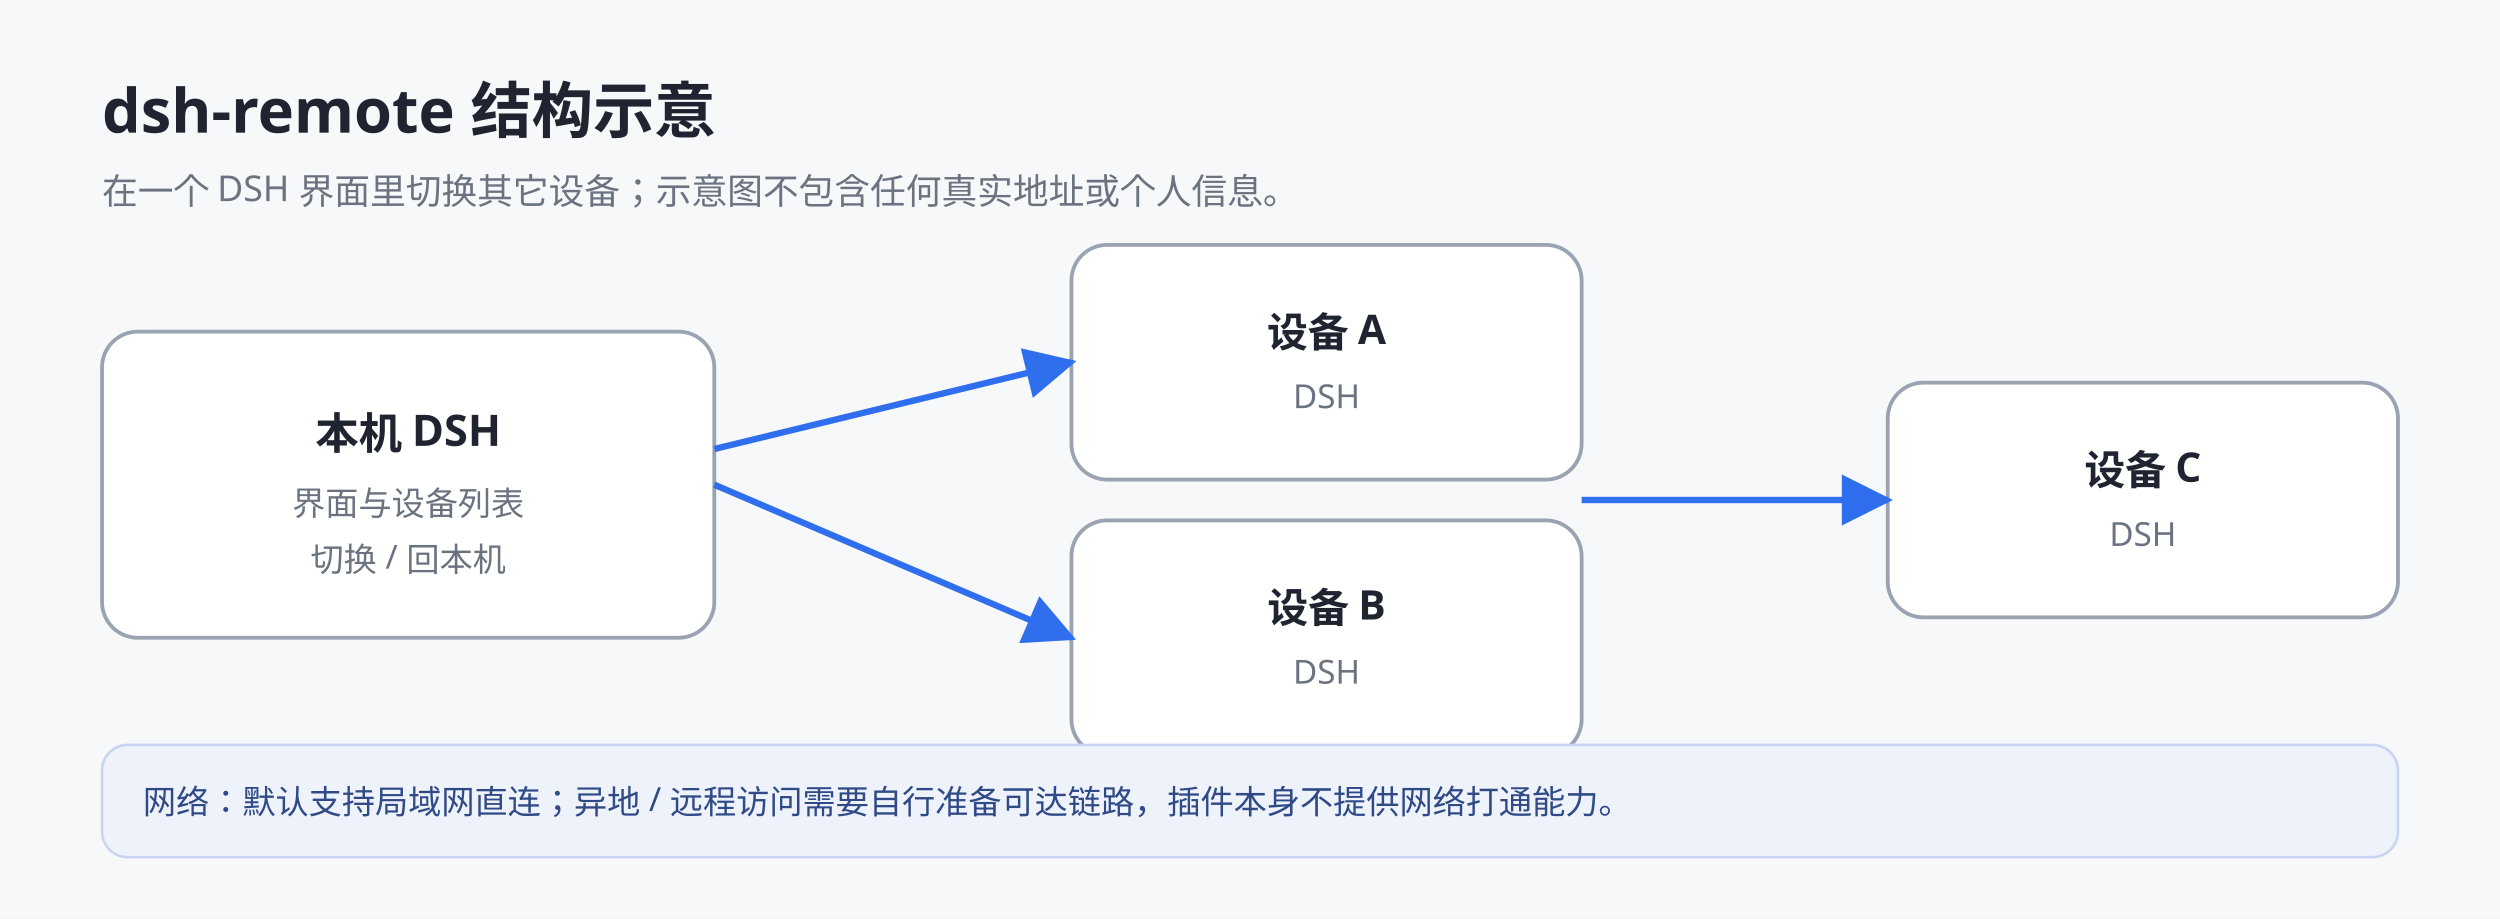
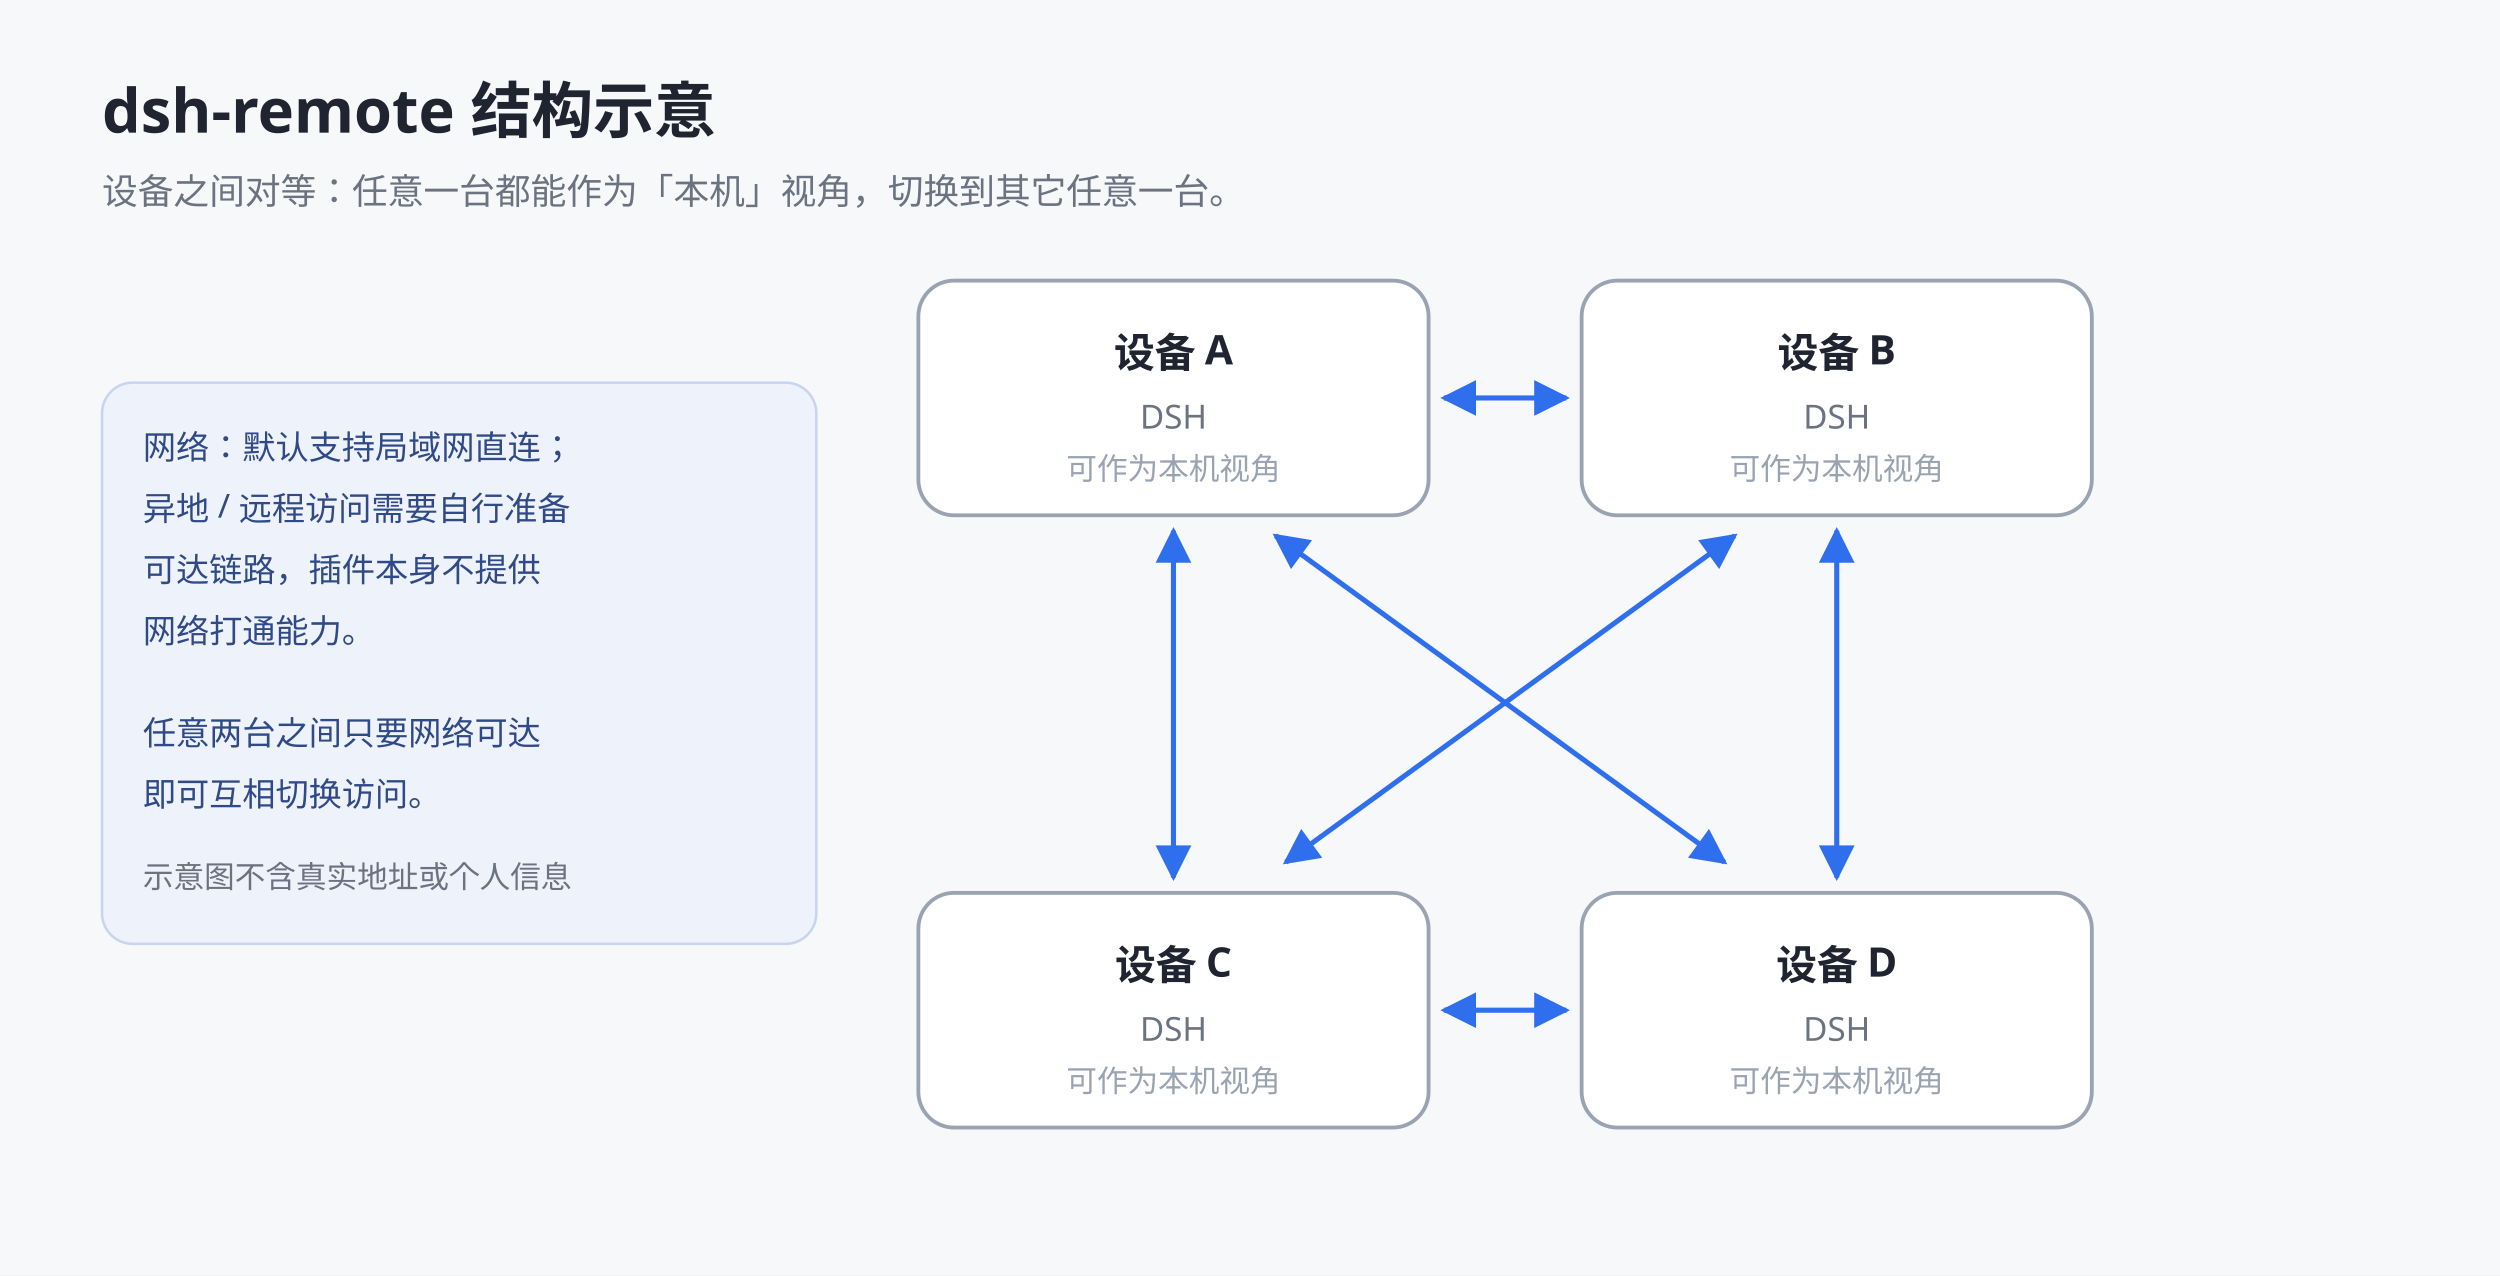
- <svg xmlns="http://www.w3.org/2000/svg" width="980" height="360" viewBox="0 0 980 360" role="img" aria-label="dsh-remote 结构示意：本机 DSH 界面通过设备列表切换到设备 A、设备 B、设备 C">
+ <svg xmlns="http://www.w3.org/2000/svg" width="980" height="500" viewBox="0 0 980 500" role="img" aria-label="dsh-remote 结构示意：设备 A/B/C/D 四台对等，任意两台可互访；任意一台都可作为本机视角">
  <defs>
-     <marker id="arrow" viewBox="0 0 10 10" refX="9" refY="5" markerWidth="8" markerHeight="8" orient="auto-start-reverse">
+     <marker id="arrow" viewBox="0 0 10 10" refX="9" refY="5" markerWidth="7" markerHeight="7" orient="auto-start-reverse">
      <path d="M 0 0 L 10 5 L 0 10 z" fill="#2f6fed" />
    </marker>
  </defs>
-   <rect width="980" height="360" fill="#f7f8fa" />
+   <rect width="980" height="500" fill="#f7f8fa" />
  <text x="40" y="52" font-family="Segoe UI, Microsoft YaHei, sans-serif" font-size="24" font-weight="700" fill="#1f2430">dsh-remote 结构示意</text>
-   <text x="40" y="80" font-family="Segoe UI, Microsoft YaHei, sans-serif" font-size="14" fill="#6b7280">在一个 DSH 界面里切换其它设备；示意图不包含任何真实地址或个人信息。</text>
-   <rect x="40" y="130" width="240" height="120" rx="14" fill="#ffffff" stroke="#9aa3b2" stroke-width="1.5" />
-   <text x="160" y="176" text-anchor="middle" font-family="Segoe UI, Microsoft YaHei, sans-serif" font-size="17" font-weight="600" fill="#1f2430">本机 DSH</text>
-   <text x="160" y="202" text-anchor="middle" font-family="Segoe UI, Microsoft YaHei, sans-serif" font-size="13" fill="#6b7280">界面与设备列表</text>
-   <text x="160" y="224" text-anchor="middle" font-family="Segoe UI, Microsoft YaHei, sans-serif" font-size="13" fill="#6b7280">切换 / 回本机</text>
-   <rect x="420" y="96" width="200" height="92" rx="14" fill="#ffffff" stroke="#9aa3b2" stroke-width="1.5" />
-   <text x="520" y="136" text-anchor="middle" font-family="Segoe UI, Microsoft YaHei, sans-serif" font-size="16" font-weight="600" fill="#1f2430">设备 A</text>
-   <text x="520" y="160" text-anchor="middle" font-family="Segoe UI, Microsoft YaHei, sans-serif" font-size="13" fill="#6b7280">DSH</text>
-   <rect x="420" y="204" width="200" height="92" rx="14" fill="#ffffff" stroke="#9aa3b2" stroke-width="1.5" />
-   <text x="520" y="244" text-anchor="middle" font-family="Segoe UI, Microsoft YaHei, sans-serif" font-size="16" font-weight="600" fill="#1f2430">设备 B</text>
-   <text x="520" y="268" text-anchor="middle" font-family="Segoe UI, Microsoft YaHei, sans-serif" font-size="13" fill="#6b7280">DSH</text>
-   <rect x="740" y="150" width="200" height="92" rx="14" fill="#ffffff" stroke="#9aa3b2" stroke-width="1.5" />
-   <text x="840" y="190" text-anchor="middle" font-family="Segoe UI, Microsoft YaHei, sans-serif" font-size="16" font-weight="600" fill="#1f2430">设备 C</text>
-   <text x="840" y="214" text-anchor="middle" font-family="Segoe UI, Microsoft YaHei, sans-serif" font-size="13" fill="#6b7280">DSH</text>
-   <line x1="280" y1="176" x2="420" y2="142" stroke="#2f6fed" stroke-width="2.5" marker-end="url(#arrow)" />
-   <line x1="280" y1="190" x2="420" y2="250" stroke="#2f6fed" stroke-width="2.5" marker-end="url(#arrow)" />
-   <line x1="620" y1="196" x2="740" y2="196" stroke="#2f6fed" stroke-width="2.5" marker-end="url(#arrow)" />
-   <rect x="40" y="292" width="900" height="44" rx="10" fill="#eef2fb" stroke="#c8d4f0" stroke-width="1" />
-   <text x="56" y="319" font-family="Segoe UI, Microsoft YaHei, sans-serif" font-size="13" fill="#2f4a86">网络：默认支持局域网直连；异地 / 远程访问需要自行准备可达链路，插件本身不提供网络打通能力。</text>
+   <text x="40" y="80" font-family="Segoe UI, Microsoft YaHei, sans-serif" font-size="14" fill="#6b7280">设备之间对等：任意一台都能作为「本机」视角，切换到其它任意一台。</text>
+   <g stroke="#2f6fed" stroke-width="2" fill="none">
+     <line x1="566" y1="156" x2="614" y2="156" marker-start="url(#arrow)" marker-end="url(#arrow)" />
+     <line x1="566" y1="396" x2="614" y2="396" marker-start="url(#arrow)" marker-end="url(#arrow)" />
+     <line x1="460" y1="208" x2="460" y2="344" marker-start="url(#arrow)" marker-end="url(#arrow)" />
+     <line x1="720" y1="208" x2="720" y2="344" marker-start="url(#arrow)" marker-end="url(#arrow)" />
+     <line x1="500" y1="210" x2="676" y2="338" marker-start="url(#arrow)" marker-end="url(#arrow)" />
+     <line x1="680" y1="210" x2="504" y2="338" marker-start="url(#arrow)" marker-end="url(#arrow)" />
+   </g>
+   <g font-family="Segoe UI, Microsoft YaHei, sans-serif">
+     <rect x="360" y="110" width="200" height="92" rx="14" fill="#ffffff" stroke="#9aa3b2" stroke-width="1.5" />
+     <text x="460" y="144" text-anchor="middle" font-size="16" font-weight="600" fill="#1f2430">设备 A</text>
+     <text x="460" y="168" text-anchor="middle" font-size="13" fill="#6b7280">DSH</text>
+     <text x="460" y="188" text-anchor="middle" font-size="12" fill="#9aa3b2">可作为本机视角</text>
+     <rect x="620" y="110" width="200" height="92" rx="14" fill="#ffffff" stroke="#9aa3b2" stroke-width="1.5" />
+     <text x="720" y="144" text-anchor="middle" font-size="16" font-weight="600" fill="#1f2430">设备 B</text>
+     <text x="720" y="168" text-anchor="middle" font-size="13" fill="#6b7280">DSH</text>
+     <text x="720" y="188" text-anchor="middle" font-size="12" fill="#9aa3b2">可作为本机视角</text>
+     <rect x="360" y="350" width="200" height="92" rx="14" fill="#ffffff" stroke="#9aa3b2" stroke-width="1.5" />
+     <text x="460" y="384" text-anchor="middle" font-size="16" font-weight="600" fill="#1f2430">设备 C</text>
+     <text x="460" y="408" text-anchor="middle" font-size="13" fill="#6b7280">DSH</text>
+     <text x="460" y="428" text-anchor="middle" font-size="12" fill="#9aa3b2">可作为本机视角</text>
+     <rect x="620" y="350" width="200" height="92" rx="14" fill="#ffffff" stroke="#9aa3b2" stroke-width="1.5" />
+     <text x="720" y="384" text-anchor="middle" font-size="16" font-weight="600" fill="#1f2430">设备 D</text>
+     <text x="720" y="408" text-anchor="middle" font-size="13" fill="#6b7280">DSH</text>
+     <text x="720" y="428" text-anchor="middle" font-size="12" fill="#9aa3b2">可作为本机视角</text>
+   </g>
+   <rect x="40" y="150" width="280" height="220" rx="12" fill="#eef2fb" stroke="#c8d4f0" stroke-width="1" />
+   <text x="56" y="180" font-family="Segoe UI, Microsoft YaHei, sans-serif" font-size="13" fill="#2f4a86">网络：默认支持局域网直连；</text>
+   <text x="56" y="204" font-family="Segoe UI, Microsoft YaHei, sans-serif" font-size="13" fill="#2f4a86">异地 / 远程访问需要自行准备</text>
+   <text x="56" y="228" font-family="Segoe UI, Microsoft YaHei, sans-serif" font-size="13" fill="#2f4a86">可达链路，插件本身不提供</text>
+   <text x="56" y="252" font-family="Segoe UI, Microsoft YaHei, sans-serif" font-size="13" fill="#2f4a86">网络打通能力。</text>
+   <text x="56" y="292" font-family="Segoe UI, Microsoft YaHei, sans-serif" font-size="13" fill="#2f4a86">任意两台之间只要网络可达</text>
+   <text x="56" y="316" font-family="Segoe UI, Microsoft YaHei, sans-serif" font-size="13" fill="#2f4a86">即可互相切换访问。</text>
+   <text x="56" y="348" font-family="Segoe UI, Microsoft YaHei, sans-serif" font-size="12" fill="#6b7280">示意图不含真实地址或个人信息</text>
</svg>
